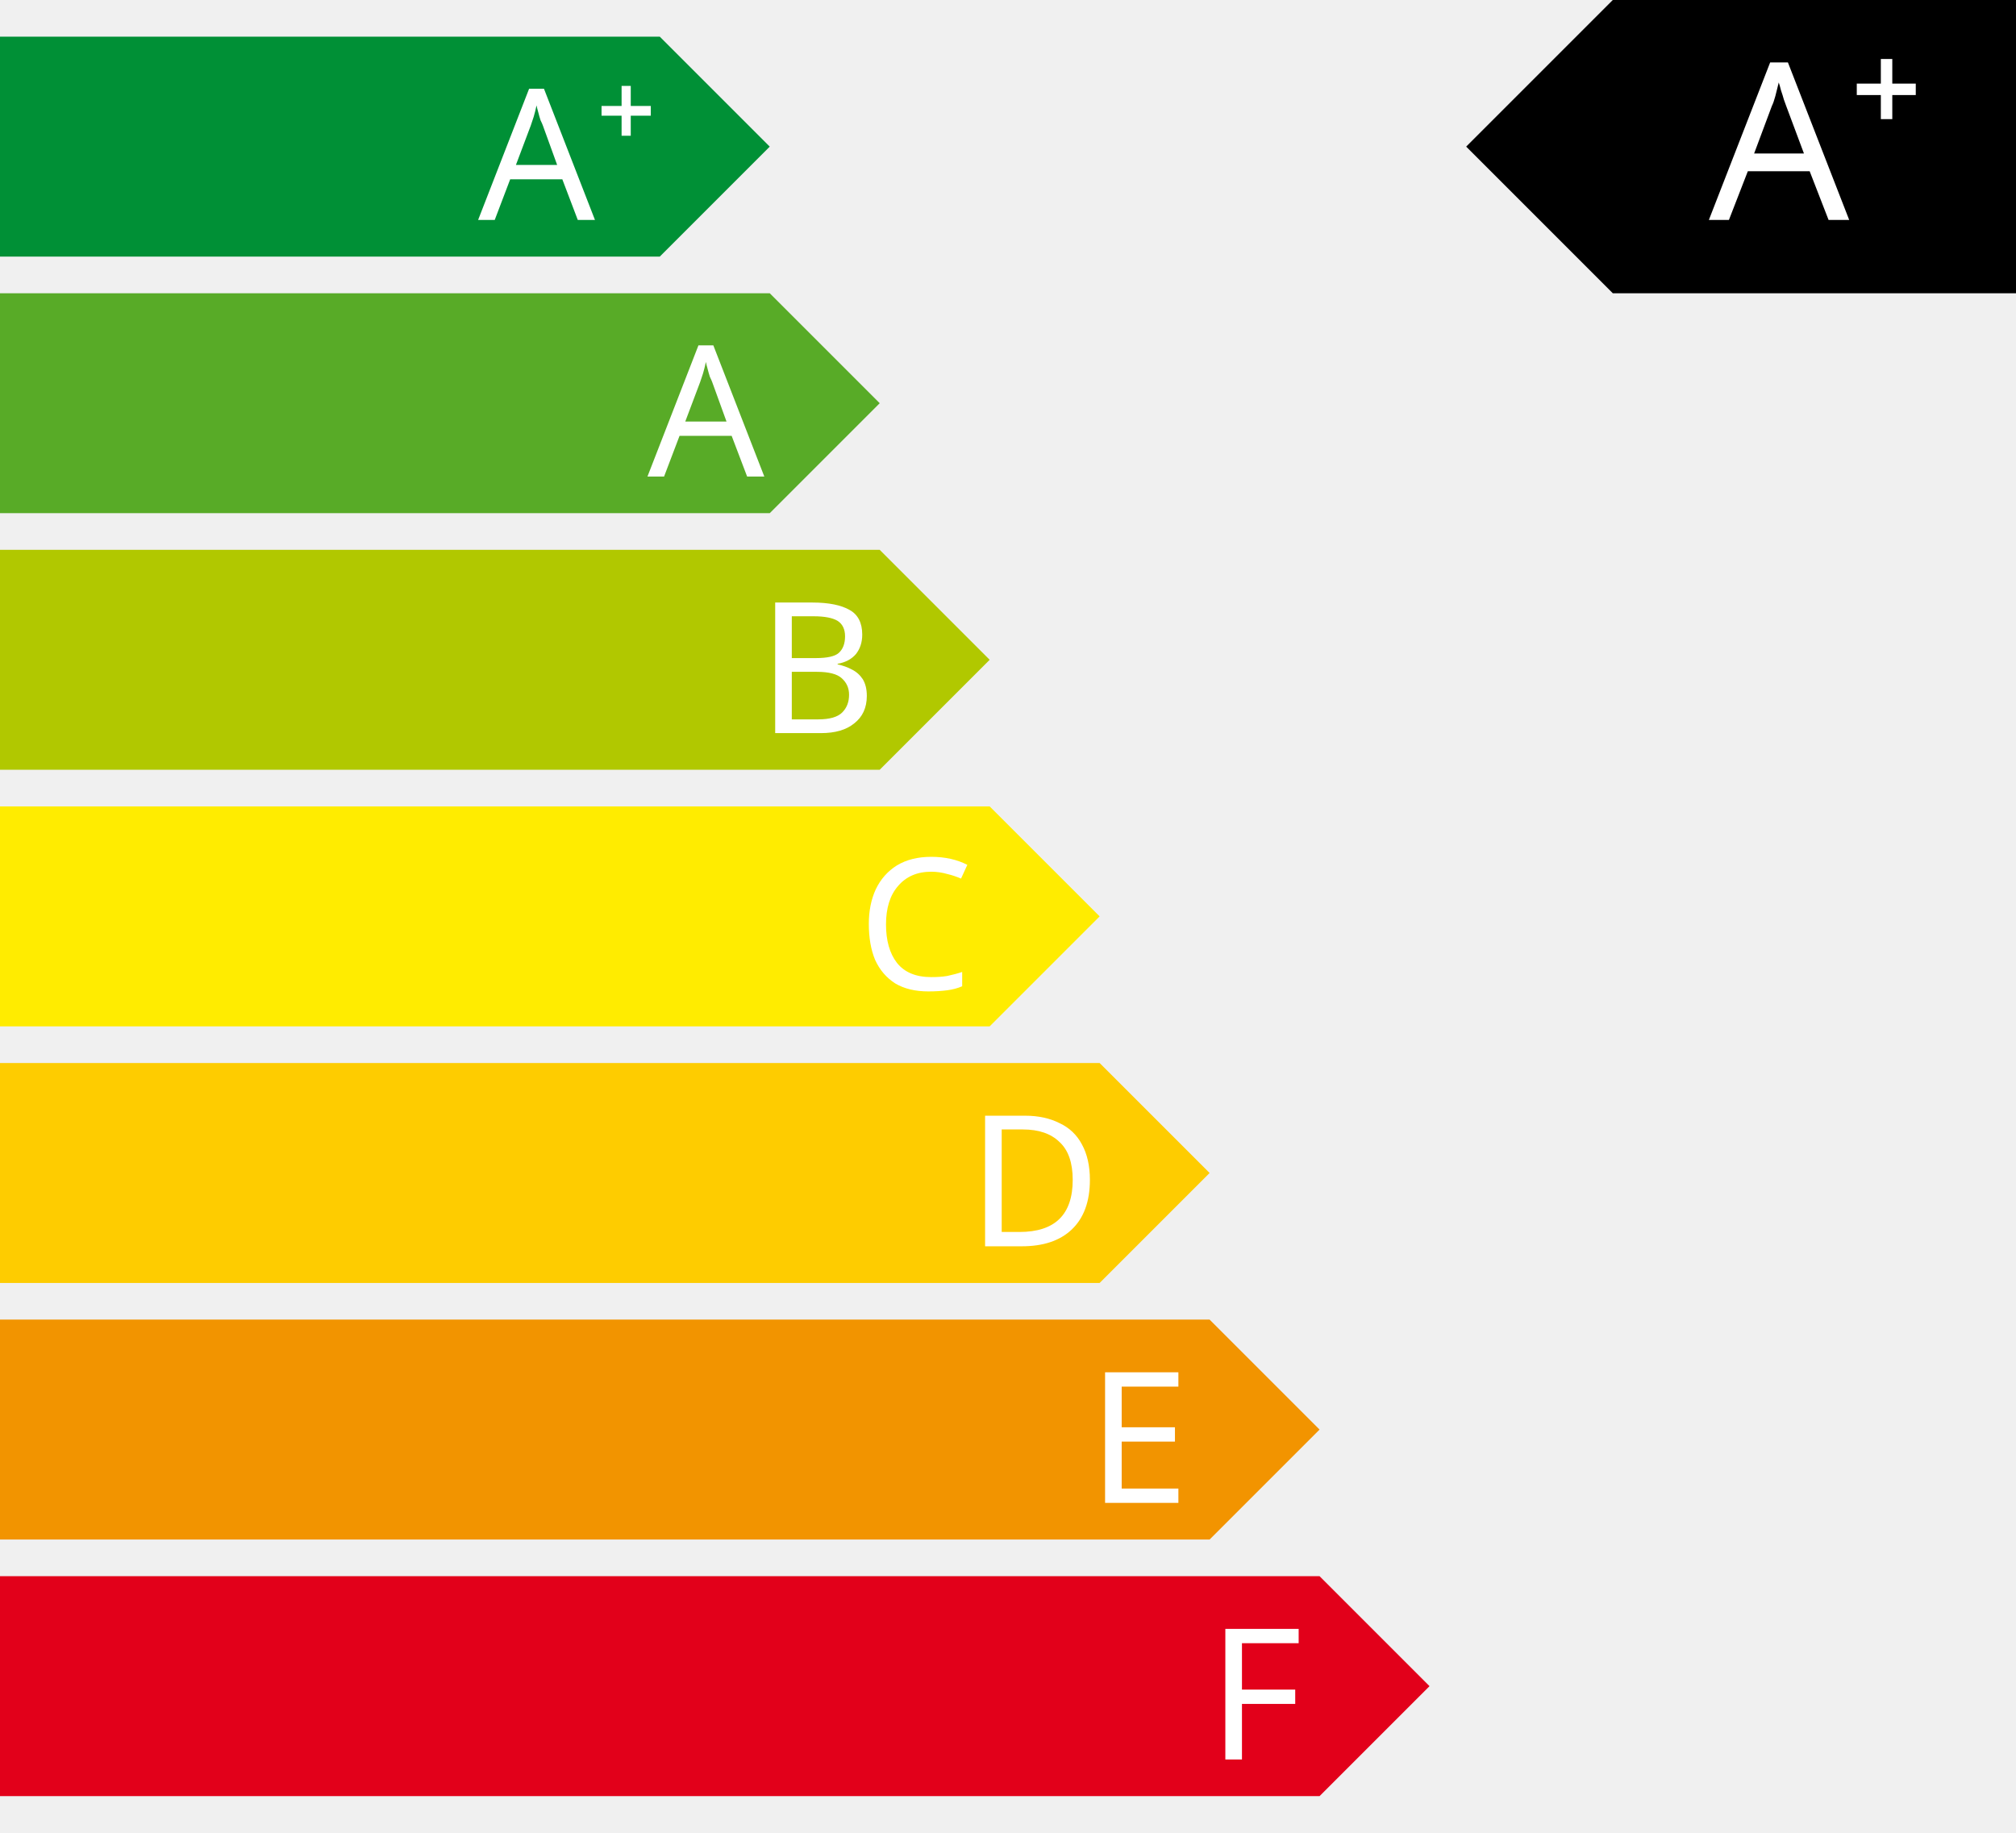
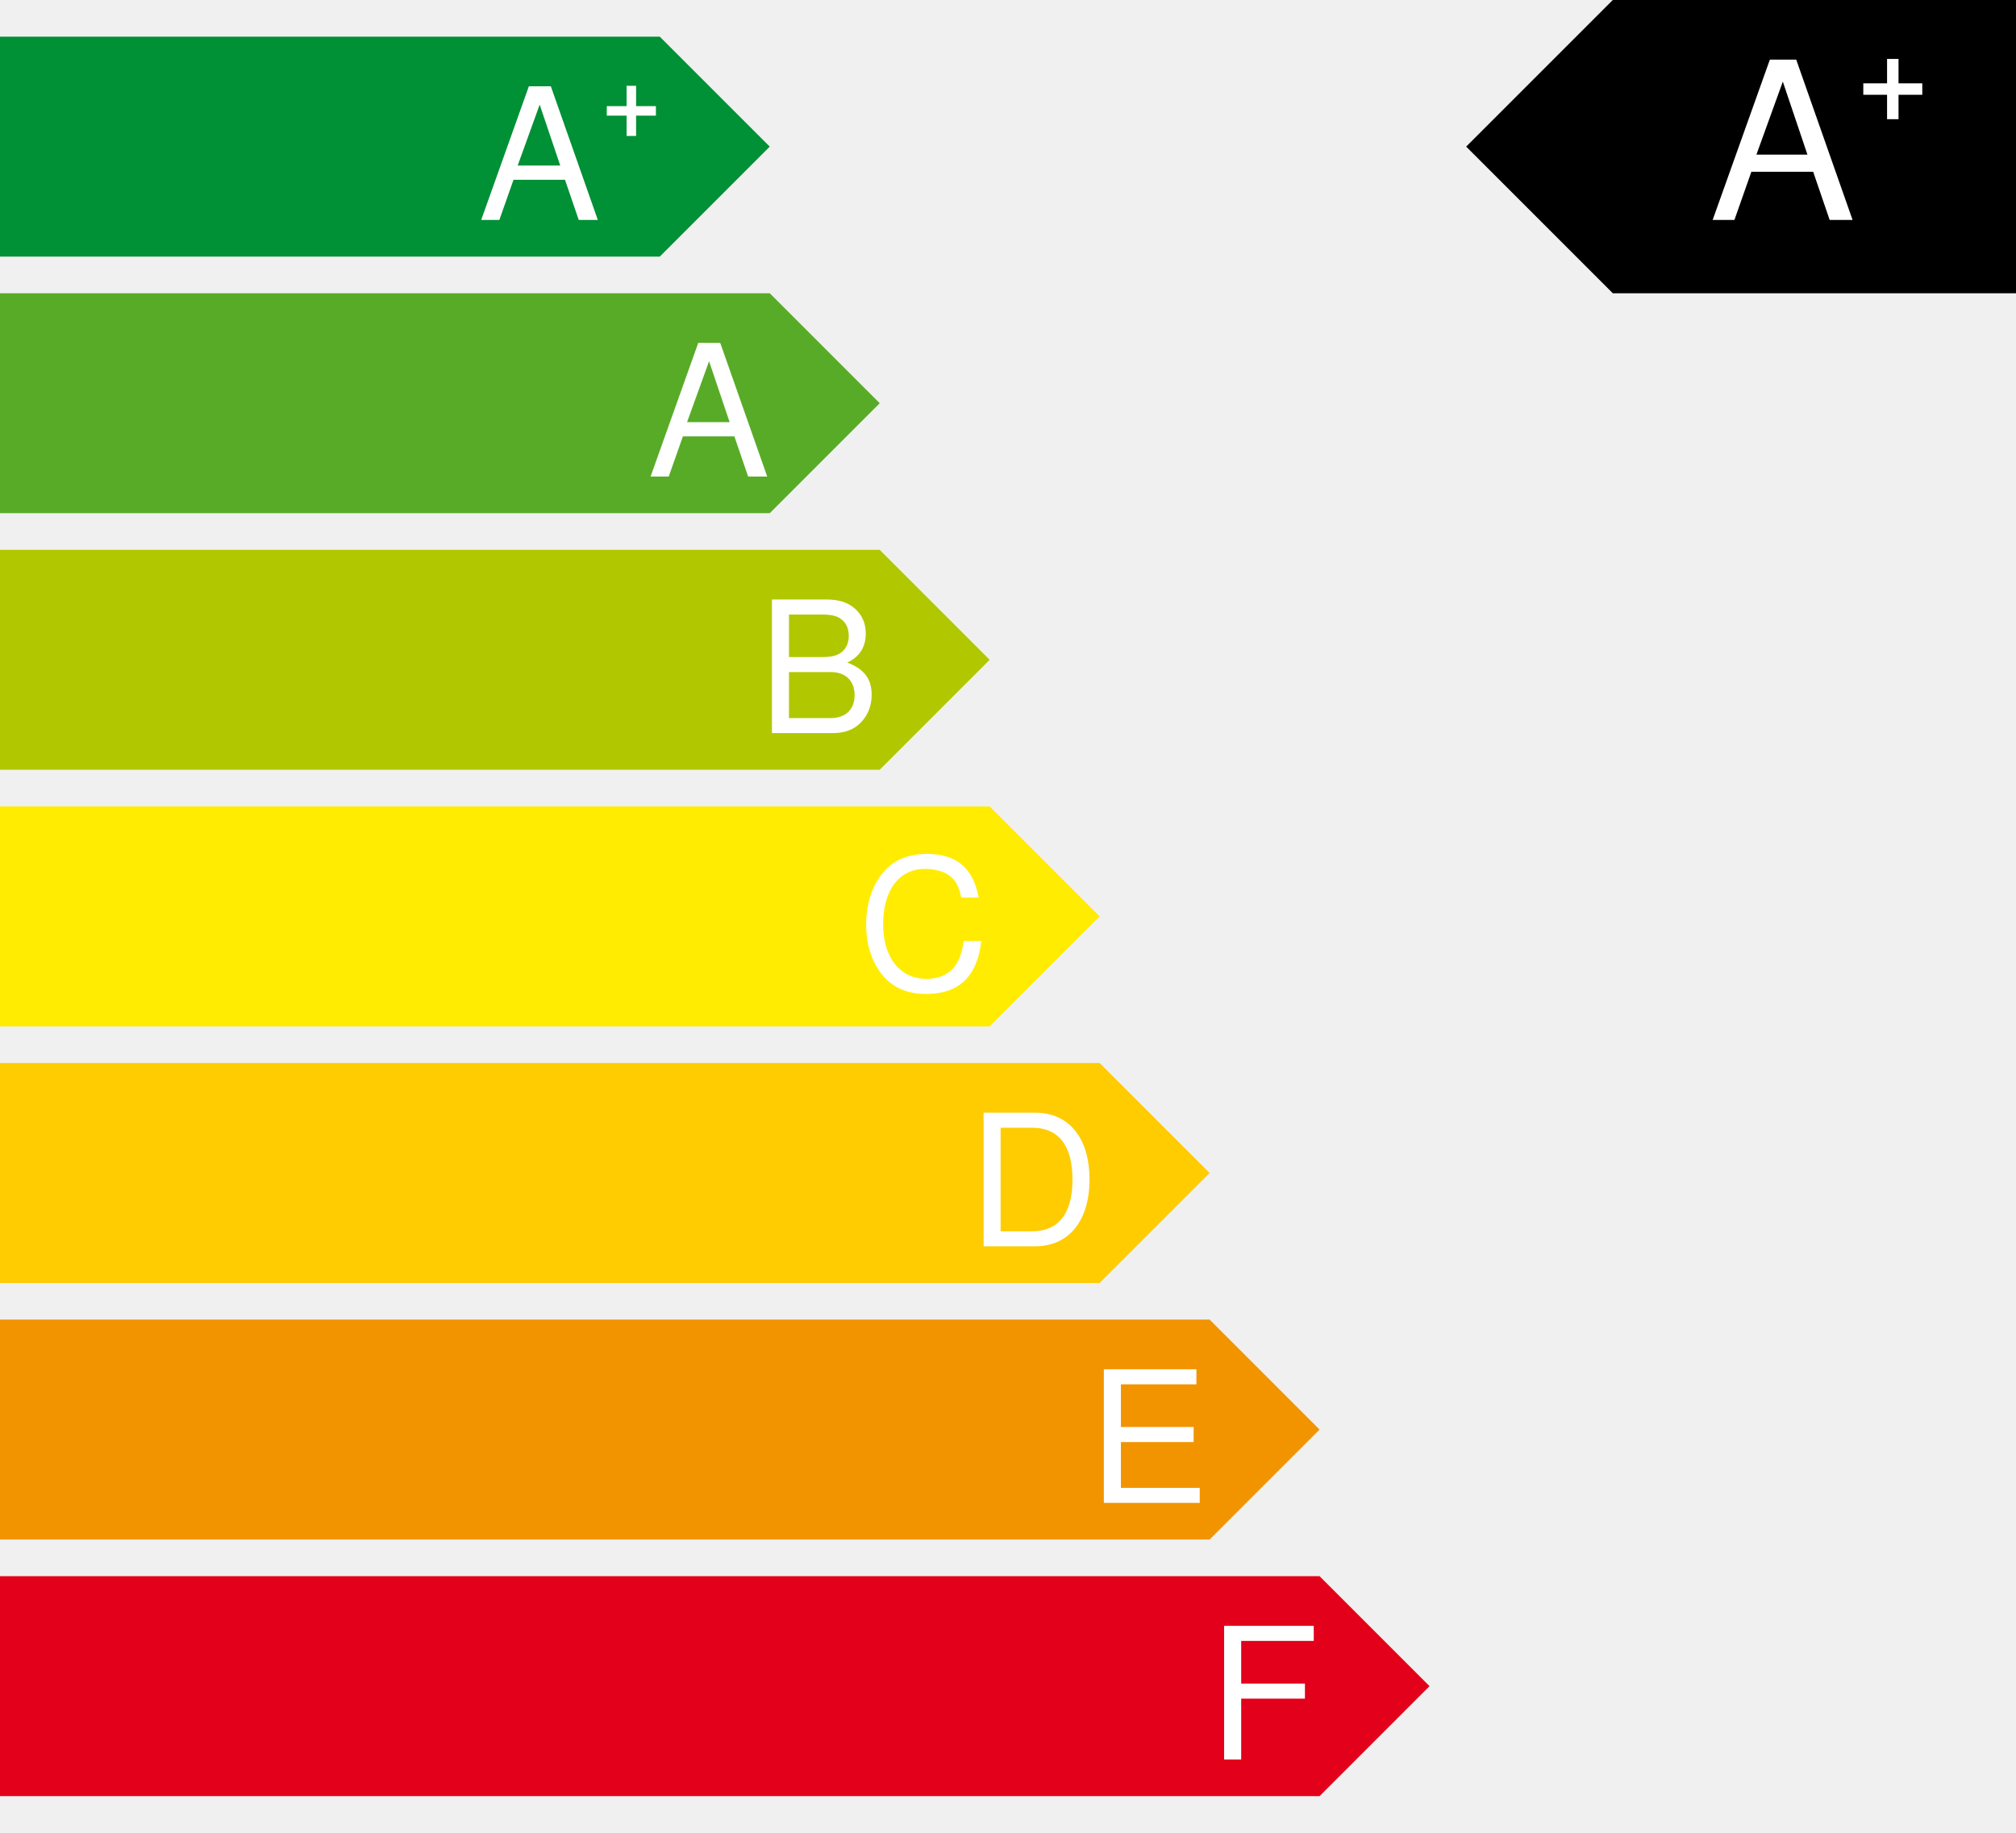
- <svg xmlns="http://www.w3.org/2000/svg" width="550" height="500" viewBox="0, 0, 55, 50">
-   <path d="M21 8H0v6h21l3-3-3-3z" fill="#58AB27" />
-   <text transform="translate(10.5 11)">
-     <tspan x="7.165" y="2" font-family="sans-serif" font-size="5" fill="#FFF">A</tspan>
-   </text>
-   <path d="M18 1H0v6h18l3-3-3-3z" fill="#009036" />
-   <text transform="translate(8.919 4)">
-     <tspan x="4.125" y="2" font-family="sans-serif" font-size="5" fill="#FFF">A⁺</tspan>
-   </text>
-   <path d="M24 15H0v6h24l3-3-3-3z" fill="#B1C800" />
-   <text transform="translate(12 18)">
-     <tspan x="8.665" y="2" font-family="sans-serif" font-size="5" fill="#FFF">B</tspan>
-   </text>
-   <path d="M27 22H0v6h27l3-3-3-3z" fill="#FFEC00" />
-   <text transform="translate(13.5 25)">
-     <tspan x="9.889" y="2" font-family="sans-serif" font-size="5" fill="#FFF">C</tspan>
-   </text>
-   <path d="M30 29H0v6h30l3-3-3-3z" fill="#FECC00" />
-   <text transform="translate(15 32)">
-     <tspan x="11.389" y="2" font-family="sans-serif" font-size="5" fill="#FFF">D</tspan>
-   </text>
-   <path d="M33 36H0v6h33l3-3-3-3z" fill="#F29400" />
-   <text transform="translate(16.5 39)">
-     <tspan x="13.165" y="2" font-family="sans-serif" font-size="5" fill="#FFF">E</tspan>
-   </text>
-   <path d="M36 43H0v6h36l3-3-3-3z" fill="#E2001A" />
-   <text transform="translate(18 46)">
-     <tspan x="14.946" y="2" font-family="sans-serif" font-size="5" fill="#FFF">F</tspan>
-   </text>
-   <g class="marker" id="A-plus">
-     <path d="M44 8l-4-4 4-4h11v8H44z" />
-     <text transform="translate(49.5 4)">
-       <tspan x="-2.877" y="2" font-family="sans-serif" font-size="6" fill="#FFF">A⁺</tspan>
-     </text>
+ <svg xmlns="http://www.w3.org/2000/svg" version="1.1" id="Ebene_1" x="0px" y="0px" viewBox="0 0 550 500" style="enable-background:new 0 0 550 500;" xml:space="preserve">
+   <style type="text/css">
+ 	.st0{fill:#58AB27;}
+ 	.st1{fill:#FFFFFF;}
+ 	.st2{font-family:'Helvetica';}
+ 	.st3{font-size:50px;}
+ 	.st4{fill:#009036;}
+ 	.st5{fill:#B1C800;}
+ 	.st6{fill:#FFEC00;}
+ 	.st7{fill:#FECC00;}
+ 	.st8{fill:#F29400;}
+ 	.st9{fill:#E2001A;}
+ 	.st10{font-size:60px;}
+ </style>
+   <path class="st0" d="M210,80H0v60h210l30-30L210,80z" />
+   <text transform="matrix(1 0 0 1 176.6484 130)" class="st1 st2 st3">A</text>
+   <path class="st4" d="M180,10H0v60h180l30-30L180,10z" />
+   <text transform="matrix(1 0 0 1 130.4375 60)" class="st1 st2 st3">A⁺</text>
+   <path class="st5" d="M240,150H0v60h240l30-30L240,150z" />
+   <text transform="matrix(1 0 0 1 206.6484 200)" class="st1 st2 st3">B</text>
+   <path class="st6" d="M270,220H0v60h270l30-30L270,220z" />
+   <text transform="matrix(1 0 0 1 233.8906 270)" class="st1 st2 st3">C</text>
+   <path class="st7" d="M300,290H0v60h300l30-30L300,290z" />
+   <text transform="matrix(1 0 0 1 263.8906 340)" class="st1 st2 st3">D</text>
+   <path class="st8" d="M330,360H0v60h330l30-30L330,360z" />
+   <text transform="matrix(1 0 0 1 296.6484 410)" class="st1 st2 st3">E</text>
+   <path class="st9" d="M360,430H0v60h360l30-30L360,430z" />
+   <text transform="matrix(1 0 0 1 329.4609 480)" class="st1 st2 st3">F</text>
+   <g id="A-plus">
+     <path d="M440,80l-40-40l40-40h110v80H440z" />
+     <text transform="matrix(1 0 0 1 466.2266 60)" class="st1 st2 st10">A⁺</text>
  </g>
</svg>
